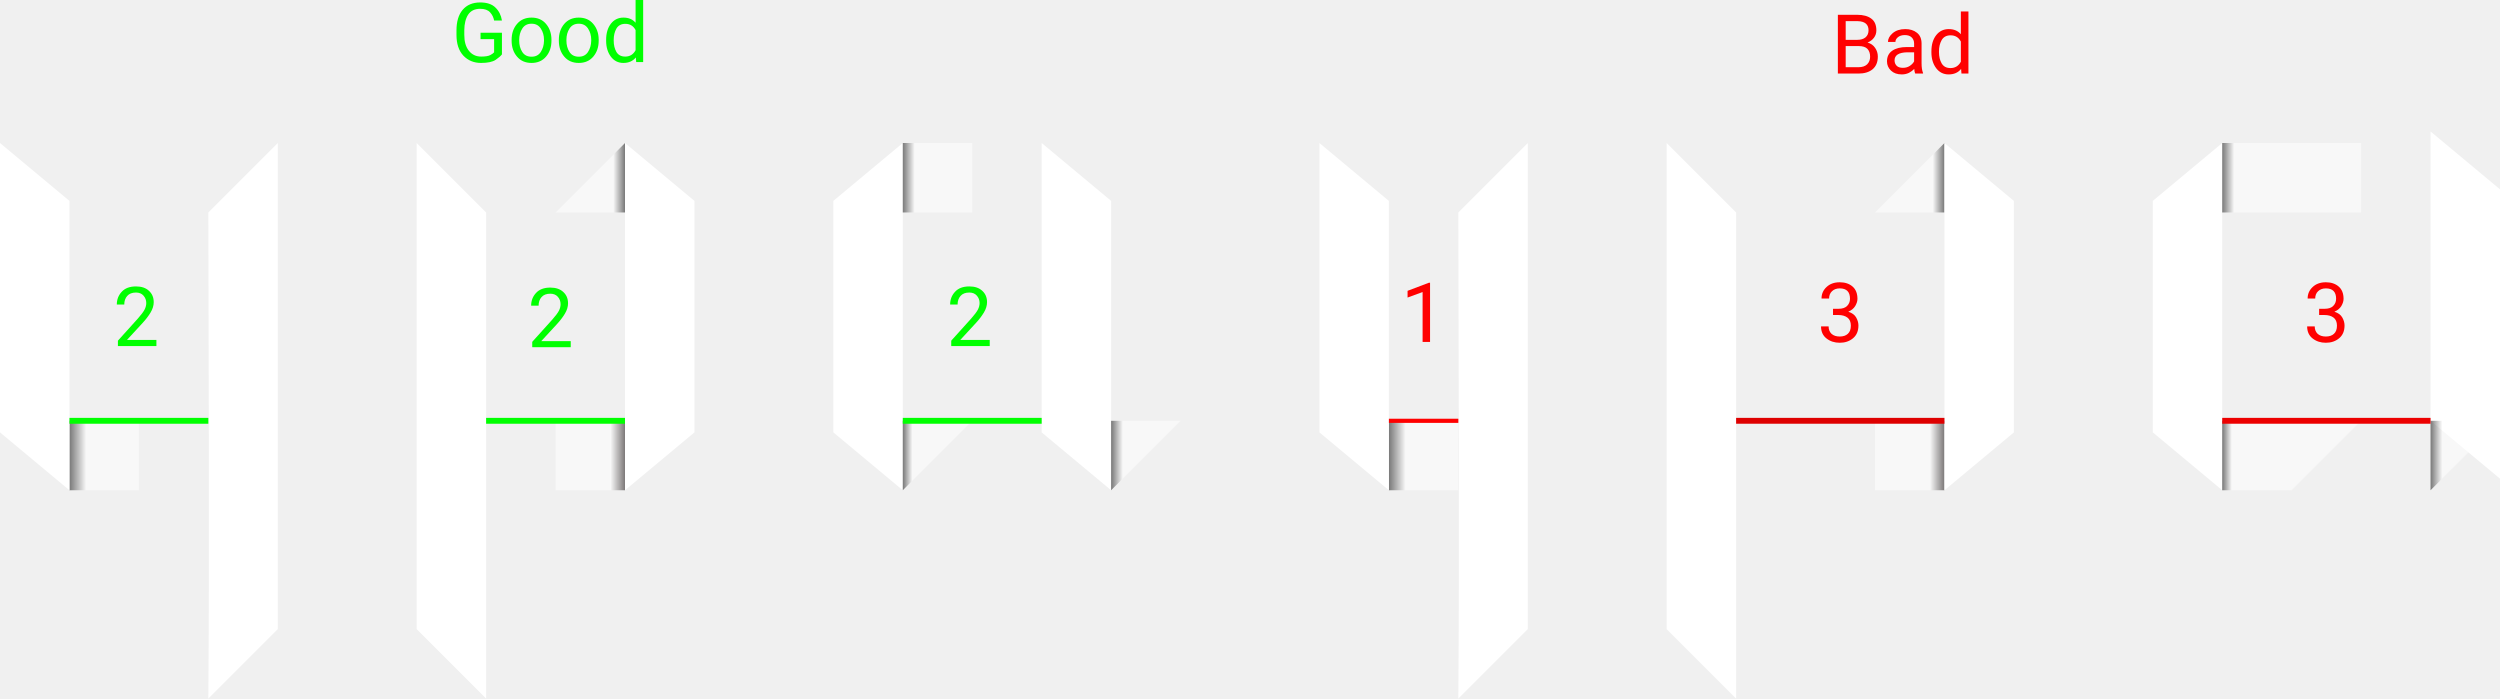
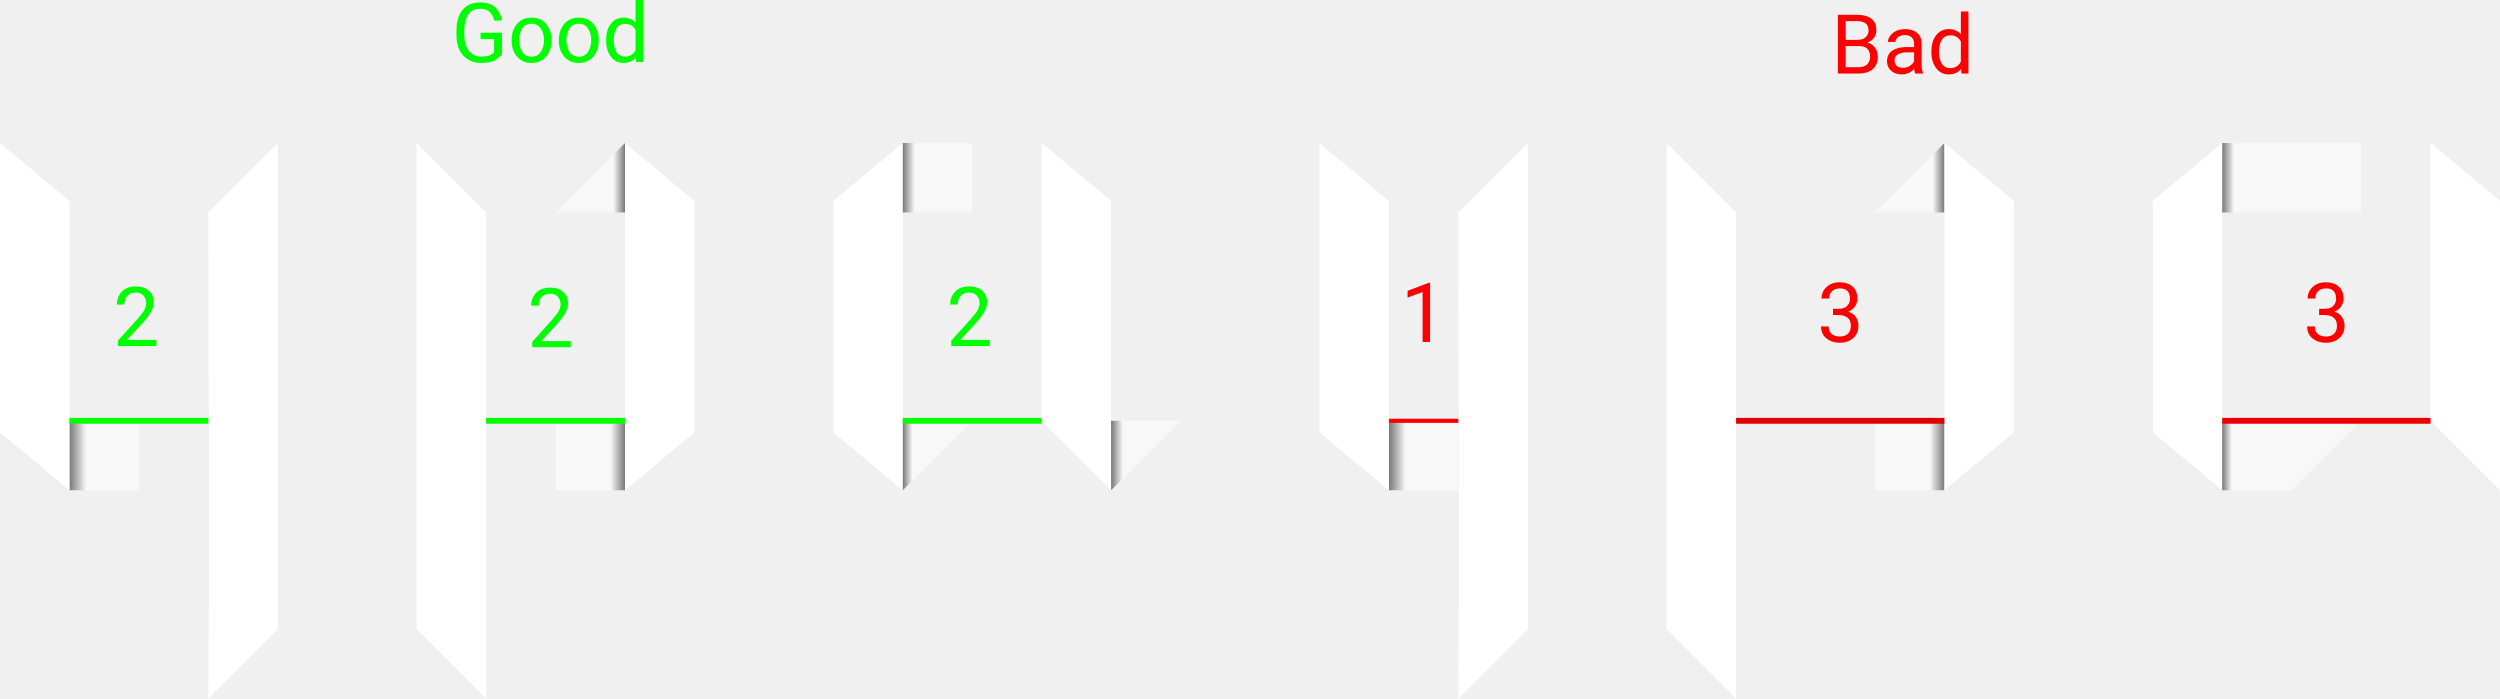
<svg xmlns="http://www.w3.org/2000/svg" width="319.68mm" height="89.329mm" version="1.1" viewBox="0 0 319.68 89.329" id="svg9003">
  <defs id="defs8948">
    <linearGradient id="linearGradient6004" x1="241.28" x2="239.76" y1="225.96" y2="225.96" gradientUnits="userSpaceOnUse" gradientTransform="translate(-124.319,4.5037109e-4)">
      <stop stop-color="#fff" offset="0" id="stop8913" />
      <stop stop-opacity=".978" offset="1" id="stop8915" />
    </linearGradient>
    <linearGradient id="linearGradient6018" x1="240.984" x2="239.76" y1="270.36" y2="270.36" gradientUnits="userSpaceOnUse" gradientTransform="translate(-124.319,4.5037109e-4)">
      <stop stop-color="#fff" offset="0" id="stop8918" />
      <stop offset="1" id="stop8920" />
    </linearGradient>
    <linearGradient id="linearGradient6026" x1="267.897" x2="266.4" y1="270.36" y2="270.36" gradientUnits="userSpaceOnUse" gradientTransform="translate(-124.319,4.5037109e-4)">
      <stop stop-color="#fff" offset="0" id="stop8923" />
      <stop offset="1" id="stop8925" />
    </linearGradient>
    <linearGradient id="linearGradient6034" x1="176.11" x2="177.6" y1="225.96" y2="225.96" gradientUnits="userSpaceOnUse" gradientTransform="translate(-97.679,1.6371094e-5)">
      <stop stop-color="#fff" offset="0" id="stop8928" />
      <stop offset="1" id="stop8930" />
    </linearGradient>
    <linearGradient id="linearGradient6042" x1="175.748" x2="177.6" y1="270.36" y2="270.36" gradientUnits="userSpaceOnUse" gradientTransform="translate(-97.679,1.6371094e-5)">
      <stop stop-color="#fff" offset="0" id="stop8933" />
      <stop stop-color="#080000" offset="1" id="stop8935" />
    </linearGradient>
    <linearGradient id="linearGradient6050" x1="108.693" x2="106.56" y1="270.36" y2="270.36" gradientUnits="userSpaceOnUse" gradientTransform="translate(-97.679,1.6371094e-5)">
      <stop stop-color="#fff" offset="0" id="stop8938" />
      <stop offset="1" id="stop8940" />
    </linearGradient>
    <linearGradient id="linearGradient6018-1" x1="240.984" x2="239.76" y1="270.36" y2="270.36" gradientUnits="userSpaceOnUse" gradientTransform="translate(44.4,4.6737109e-4)">
      <stop stop-color="#fff" offset="0" id="stop8918-5" />
      <stop offset="1" id="stop8920-5" />
    </linearGradient>
    <linearGradient id="linearGradient6004-4" x1="241.28" x2="239.76" y1="225.96" y2="225.96" gradientUnits="userSpaceOnUse" gradientTransform="translate(44.4,4.6737109e-4)">
      <stop stop-color="#fff" offset="0" id="stop8913-7" />
      <stop stop-opacity=".978" offset="1" id="stop8915-6" />
    </linearGradient>
-     <linearGradient id="linearGradient6026-5" x1="267.897" x2="266.4" y1="270.36" y2="270.36" gradientUnits="userSpaceOnUse" gradientTransform="translate(44.4,4.6737109e-4)">
+     <linearGradient id="linearGradient6026-5" x1="267.897" x2="266.4" y1="270.36" y2="270.36" gradientUnits="userSpaceOnUse" gradientTransform="translate(53.28001,2.881378e-5)">
      <stop stop-color="#fff" offset="0" id="stop8923-6" />
      <stop offset="1" id="stop8925-9" />
    </linearGradient>
    <linearGradient id="linearGradient6042-3" x1="175.748" x2="177.6" y1="270.36" y2="270.36" gradientUnits="userSpaceOnUse" gradientTransform="translate(71.03999,3.3371094e-5)">
      <stop stop-color="#fff" offset="0" id="stop8933-7" />
      <stop stop-color="#080000" offset="1" id="stop8935-4" />
    </linearGradient>
    <linearGradient id="linearGradient6034-5" x1="176.11" x2="177.6" y1="225.96" y2="225.96" gradientUnits="userSpaceOnUse" gradientTransform="translate(71.03999,3.3371094e-5)">
      <stop stop-color="#fff" offset="0" id="stop8928-2" />
      <stop offset="1" id="stop8930-5" />
    </linearGradient>
    <linearGradient id="linearGradient6050-4" x1="108.693" x2="106.56" y1="270.36" y2="270.36" gradientUnits="userSpaceOnUse" gradientTransform="translate(71.03999,3.3371094e-5)">
      <stop stop-color="#fff" offset="0" id="stop8938-7" />
      <stop offset="1" id="stop8940-4" />
    </linearGradient>
  </defs>
  <g transform="translate(0,-207.671)" id="g9001">
    <path style="fill:#ffffff;stroke-width:0.072" id="path8955" d="m 26.641,234.84 8.88,-8.88 v 62.16 l -8.88,8.88 c 0.155,-20.523 0.031,-41.482 0,-62.16 z" />
    <path style="fill:#ffffff;stroke-width:0.072" id="path8957" d="m 53.281,225.96 8.88,8.88 v 62.16 l -8.88,-8.88 z" />
    <path d="m 8.881,261.48 8.88,-4.4e-4 v 8.88 l -8.88,1e-5 z" id="path8965" style="opacity:0.5;fill:url(#linearGradient6050)" />
    <path d="m 79.921,225.96 -1.8e-4,8.88 h -8.88 z" id="path8967" style="opacity:0.5;fill:url(#linearGradient6034);stroke-width:0.073" />
    <path style="fill:#ffffff;stroke-width:0.068" id="path8971" d="m 115.441,225.96 v 37 c 0,0 1.5e-4,7.4 0,7.4 l -8.88,-7.4 v -29.6 z" />
-     <path style="fill:#ffffff;stroke-width:0.068" id="path8973" d="m 133.201,225.96 8.88,7.4 2.4e-4,37 c 0,0 -8.88,-7.4 -8.88,-7.4 z" />
+     <path style="fill:#ffffff;stroke-width:0.068" id="path8973" d="m 133.201,225.96 8.88,7.4 2.4e-4,37 c 0,0 -8.881,-8.88 -8.881,-8.88 z" />
    <path style="fill:#ffffff;stroke-width:0.068" id="path8981" d="m 0,225.96 8.881,7.4 v 37 l -8.88,-7.4 z" />
    <path d="m 79.922,270.36 h -8.88 v -8.88 h 8.88 z" id="path8985" style="opacity:0.5;fill:url(#linearGradient6042);stroke-width:0.073" />
    <path d="m 142.081,261.48 h 8.88 l -8.88,8.88 z" id="path8987" style="opacity:0.5;fill:url(#linearGradient6026);stroke-width:0.073" />
    <path d="m 115.441,225.96 8.879,-2.9e-4 4.5e-4,8.88 H 115.441 Z" id="path8989" style="opacity:0.5;fill:url(#linearGradient6004);stroke-width:0.073" />
    <path d="m 79.921,225.96 8.88,7.4 v 29.6 l -8.88,7.4 z" id="path8997" style="fill:#ffffff;stroke-width:0.068" />
    <path d="m 115.441,261.48 h 8.88 l -8.88,8.88 c 0,0 -1.5e-4,-8.88 0,-8.88 z" id="path8999" style="opacity:0.5;fill:url(#linearGradient6018);stroke-width:0.073" />
    <path style="fill:none;stroke:#00ff00;stroke-width:0.75;stroke-linecap:butt;stroke-linejoin:miter;stroke-miterlimit:4;stroke-dasharray:none;stroke-opacity:1" d="M 8.881,261.48 H 26.641" id="path10798" />
    <path style="fill:none;stroke:#00ff00;stroke-width:0.75;stroke-linecap:butt;stroke-linejoin:miter;stroke-miterlimit:4;stroke-dasharray:none;stroke-opacity:1" d="m 62.161,261.48 h 17.76" id="path10800" />
    <path style="fill:none;stroke:#00ff00;stroke-width:0.75;stroke-linecap:butt;stroke-linejoin:miter;stroke-miterlimit:4;stroke-dasharray:none;stroke-opacity:1" d="m 115.441,261.48 h 17.76" id="path10802" />
    <path style="fill:#ffffff;stroke-width:0.072" id="path8955-4" d="m 186.48,234.84 8.88,-8.88 v 62.16 l -8.88,8.88 c 0.155,-20.523 0.031,-41.482 0,-62.16 z" />
    <path style="fill:#ffffff;stroke-width:0.072" id="path8957-3" d="m 213.12,225.96 8.88,8.88 v 62.16 l -8.88,-8.88 z" />
    <path d="m 177.6,261.48 8.88,-5.3e-4 v 8.88 l -8.88,1e-5 z" id="path8965-0" style="opacity:0.5;fill:url(#linearGradient6050-4);stroke-width:1" />
    <path d="m 248.64,225.96 -1.8e-4,8.88 h -8.88 z" id="path8967-7" style="opacity:0.5;fill:url(#linearGradient6034-5);stroke-width:0.073" />
    <path style="fill:#ffffff;stroke-width:0.068" id="path8971-8" d="m 284.16,225.96 v 37 c 0,0 1.5e-4,7.4 0,7.4 l -8.88,-7.4 v -29.6 z" />
-     <path style="fill:#ffffff;stroke-width:0.068" id="path8973-6" d="m 310.8,224.48 8.88,7.4 2.4e-4,37 c 0,0 -8.88,-7.4 -8.88,-7.4 z" />
+     <path style="fill:#ffffff;stroke-width:0.068" id="path8973-6" d="m 310.8,225.96 8.88,7.4 2.4e-4,37 c 0,0 -8.88,-8.88 -8.88,-8.88 z" />
    <path style="fill:#ffffff;stroke-width:0.068" id="path8981-8" d="m 168.719,225.96 8.881,7.4 v 37 l -8.88,-7.4 z" />
    <path d="m 248.64,270.36 h -8.88 v -8.88 h 8.88 z" id="path8985-8" style="opacity:0.5;fill:url(#linearGradient6042-3);stroke-width:0.073" />
-     <path d="m 310.8,261.48 h 8.88 l -8.88,8.88 z" id="path8987-4" style="opacity:0.5;fill:url(#linearGradient6026-5);stroke-width:0.073" />
+     <path d="m 319.68,261.48 h 8.88 l -8.88,8.88 z" id="path8987-4" style="opacity:0.5;fill:url(#linearGradient6026-5);stroke-width:0.073" />
    <path d="m 284.16,225.96 17.76,-4.4e-4 v 8.88 l -17.76,4.4e-4 z" id="path8989-3" style="opacity:0.5;fill:url(#linearGradient6004-4);stroke-width:0.073" />
    <path d="m 248.64,225.96 8.88,7.4 v 29.6 l -8.88,7.4 z" id="path8997-1" style="fill:#ffffff;stroke-width:0.068" />
    <path d="m 284.16,261.48 17.76,-4.4e-4 -8.88,8.88 -8.88,4.5e-4 c 0,0 -1.5e-4,-8.88 0,-8.88 z" id="path8999-4" style="opacity:0.5;fill:url(#linearGradient6018-1);stroke-width:0.073" />
    <path style="fill:none;stroke:#ff0000;stroke-width:0.53;stroke-linecap:butt;stroke-linejoin:miter;stroke-miterlimit:4;stroke-dasharray:none;stroke-opacity:1" d="M 177.6,261.48 H 186.48" id="path10798-9" />
    <path style="fill:none;stroke:#de0000;stroke-width:0.75;stroke-linecap:butt;stroke-linejoin:miter;stroke-miterlimit:4;stroke-dasharray:none;stroke-opacity:1" d="m 222,261.48 26.64,4.5e-4" id="path10800-2" />
    <path style="fill:none;stroke:#ec0000;stroke-width:0.75;stroke-linecap:butt;stroke-linejoin:miter;stroke-miterlimit:4;stroke-dasharray:none;stroke-opacity:1" d="m 284.16,261.48 26.64,-4.5e-4" id="path10802-0" />
    <text xml:space="preserve" style="font-style:normal;font-weight:normal;font-size:10.583px;line-height:1.25;font-family:sans-serif;letter-spacing:0px;word-spacing:0px;fill:#000000;fill-opacity:1;stroke:none;stroke-width:0.265" x="57.746" y="215.609" id="text10917">
      <tspan id="tspan10915" x="57.746" y="215.609" style="font-style:normal;font-variant:normal;font-weight:normal;font-stretch:normal;font-family:Roboto;-inkscape-font-specification:Roboto;fill:#00ff00;fill-opacity:1;stroke-width:0.265">Good</tspan>
    </text>
    <text xml:space="preserve" style="font-style:normal;font-weight:normal;font-size:10.583px;line-height:1.25;font-family:sans-serif;letter-spacing:0px;word-spacing:0px;fill:#ff0000;fill-opacity:1;stroke:none;stroke-width:0.265" x="234.138" y="217.08" id="text10917-6">
      <tspan id="tspan10915-8" x="234.138" y="217.08" style="font-style:normal;font-variant:normal;font-weight:normal;font-stretch:normal;font-family:Roboto;-inkscape-font-specification:Roboto;fill:#ff0000;fill-opacity:1;stroke-width:0.265">Bad</tspan>
    </text>
    <text xml:space="preserve" style="font-style:normal;font-weight:normal;font-size:10.583px;line-height:1.25;font-family:sans-serif;letter-spacing:0px;word-spacing:0px;fill:#000000;fill-opacity:1;stroke:none;stroke-width:0.265" x="14.453" y="251.923" id="text10939">
      <tspan id="tspan10937" x="14.453" y="251.923" style="font-style:normal;font-variant:normal;font-weight:normal;font-stretch:normal;font-family:Roboto;-inkscape-font-specification:Roboto;fill:#00ff00;stroke-width:0.265">2</tspan>
    </text>
    <text xml:space="preserve" style="font-style:normal;font-weight:normal;font-size:10.583px;line-height:1.25;font-family:sans-serif;letter-spacing:0px;word-spacing:0px;fill:#000000;fill-opacity:1;stroke:none;stroke-width:0.265" x="67.435" y="252.071" id="text10939-9">
      <tspan id="tspan10937-2" x="67.435" y="252.071" style="font-style:normal;font-variant:normal;font-weight:normal;font-stretch:normal;font-family:Roboto;-inkscape-font-specification:Roboto;fill:#00ff00;stroke-width:0.265">2</tspan>
    </text>
    <text xml:space="preserve" style="font-style:normal;font-weight:normal;font-size:10.583px;line-height:1.25;font-family:sans-serif;letter-spacing:0px;word-spacing:0px;fill:#000000;fill-opacity:1;stroke:none;stroke-width:0.265" x="121.013" y="251.923" id="text10939-6">
      <tspan id="tspan10937-6" x="121.013" y="251.923" style="font-style:normal;font-variant:normal;font-weight:normal;font-stretch:normal;font-family:Roboto;-inkscape-font-specification:Roboto;fill:#00ff00;stroke-width:0.265">2</tspan>
    </text>
    <text xml:space="preserve" style="font-style:normal;font-weight:normal;font-size:10.583px;line-height:1.25;font-family:sans-serif;letter-spacing:0px;word-spacing:0px;fill:#ff0000;fill-opacity:1;stroke:none;stroke-width:0.265" x="179.096" y="251.391" id="text10969">
      <tspan id="tspan10967" x="179.096" y="251.391" style="font-style:normal;font-variant:normal;font-weight:normal;font-stretch:normal;font-family:Roboto;-inkscape-font-specification:Roboto;fill:#ff0000;stroke-width:0.265">1</tspan>
    </text>
    <text xml:space="preserve" style="font-style:normal;font-weight:normal;font-size:10.583px;line-height:1.25;font-family:sans-serif;letter-spacing:0px;word-spacing:0px;fill:#ff0000;fill-opacity:1;stroke:none;stroke-width:0.265" x="232.376" y="251.391" id="text10969-4">
      <tspan id="tspan10967-9" x="232.376" y="251.391" style="font-style:normal;font-variant:normal;font-weight:normal;font-stretch:normal;font-family:Roboto;-inkscape-font-specification:Roboto;fill:#ff0000;stroke-width:0.265">3</tspan>
    </text>
    <text xml:space="preserve" style="font-style:normal;font-weight:normal;font-size:10.583px;line-height:1.25;font-family:sans-serif;letter-spacing:0px;word-spacing:0px;fill:#ff0000;fill-opacity:1;stroke:none;stroke-width:0.265" x="294.536" y="251.391" id="text10969-5">
      <tspan id="tspan10967-0" x="294.536" y="251.391" style="font-style:normal;font-variant:normal;font-weight:normal;font-stretch:normal;font-family:Roboto;-inkscape-font-specification:Roboto;fill:#ff0000;stroke-width:0.265">3</tspan>
    </text>
  </g>
</svg>
